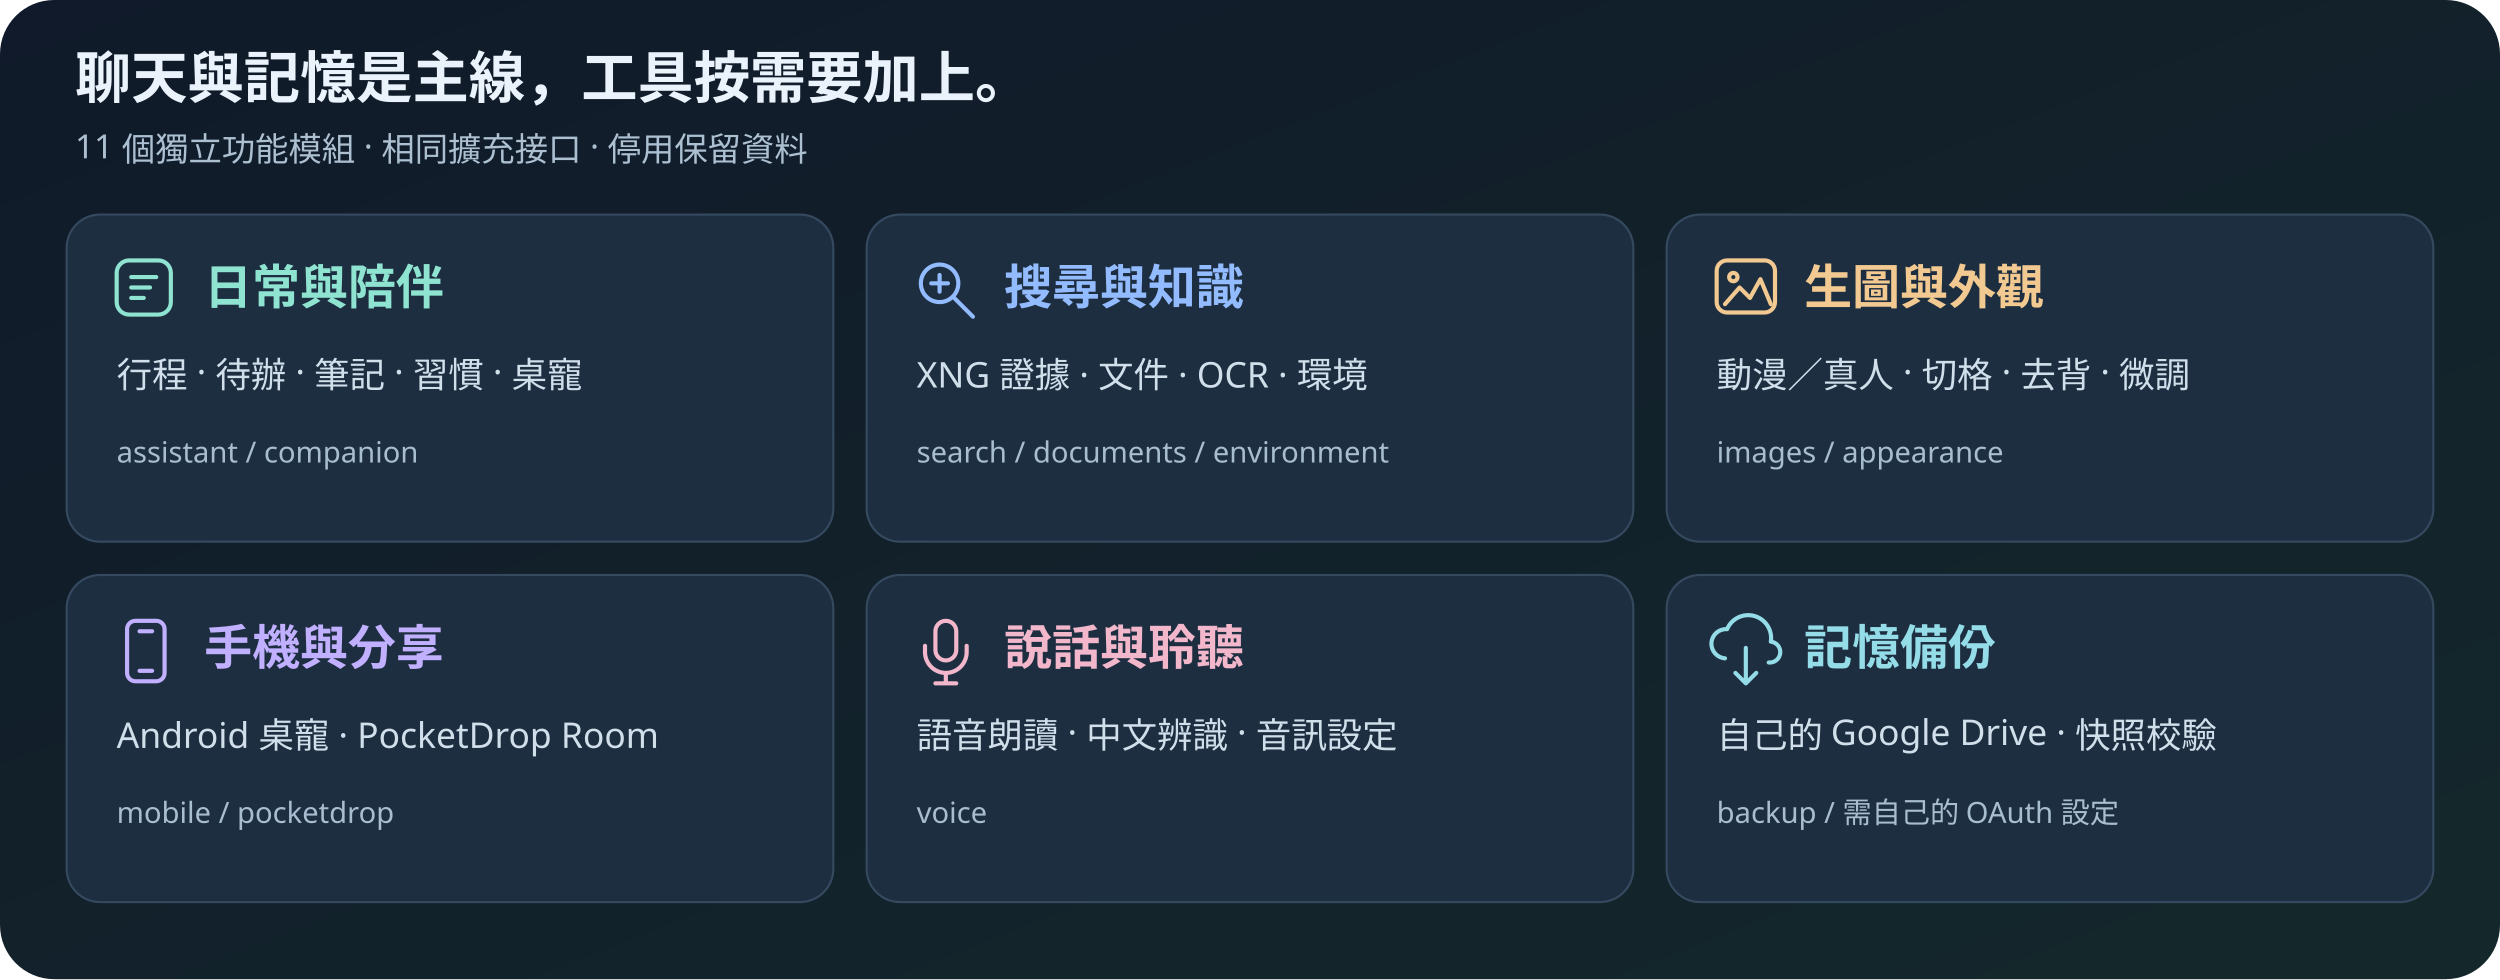
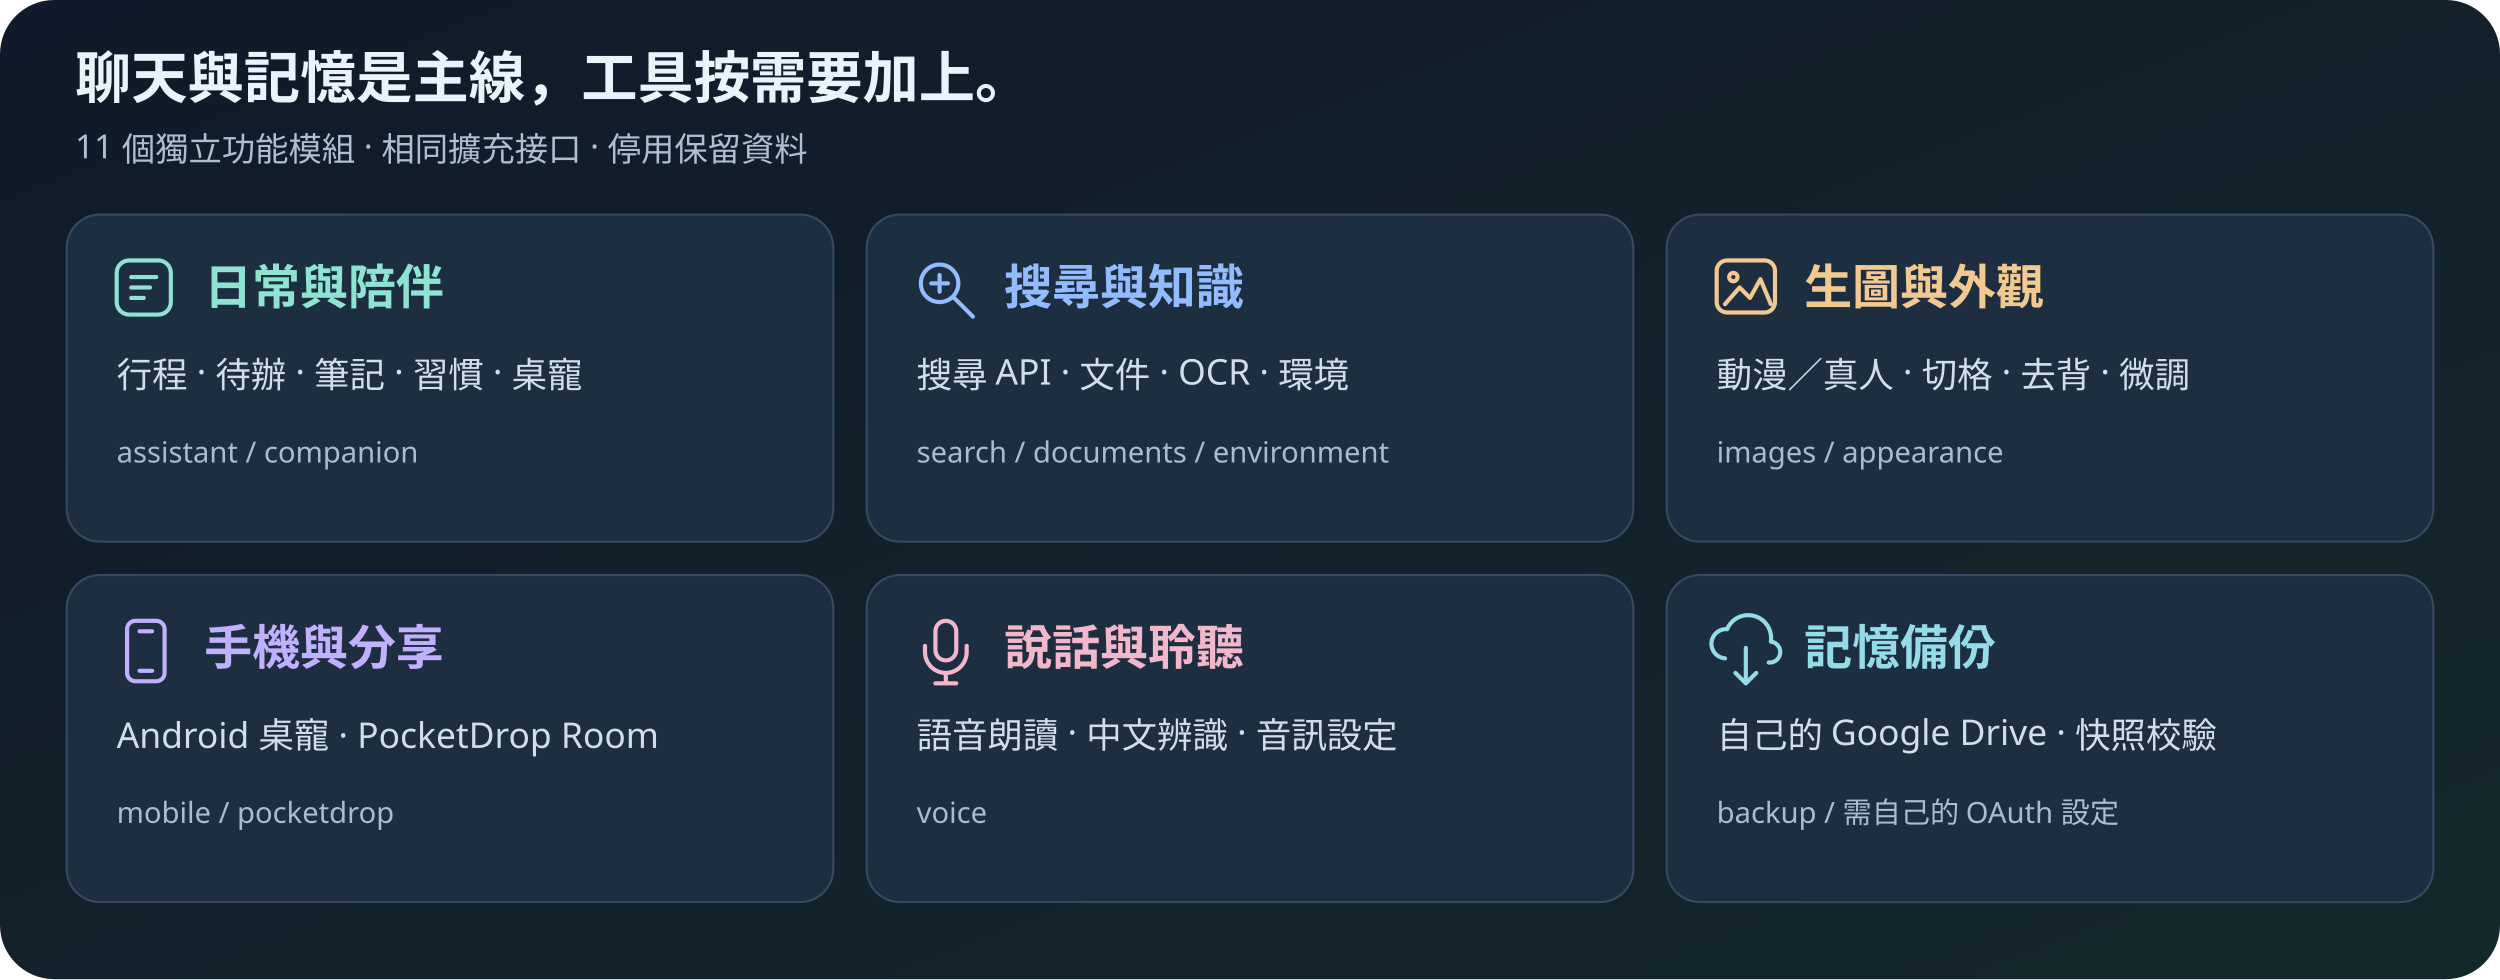
<svg xmlns="http://www.w3.org/2000/svg" width="1200" height="470" viewBox="0 0 1200 470" role="img" aria-labelledby="title desc">
  <defs>
    <linearGradient id="bg" x2="1" y2="1">
      <stop stop-color="#101a2a" />
      <stop offset="1" stop-color="#14282b" />
    </linearGradient>
  </defs>
  <rect width="1200" height="470" rx="26" fill="url(#bg)" />
  <g font-family="Segoe UI,Microsoft JhengHei,sans-serif">
    <text x="36" y="47" fill="#eaf3fc" font-size="27" font-weight="650">聊天與記憶是主線，工具按需要加上。</text>
    <text x="36" y="76" fill="#acc0d2" font-size="16">11 個獨立功能模組 · 相同擴充接口 · 停用保留資料</text>
    <g transform="translate(32 103)">
      <rect width="368" height="157" rx="16" fill="#1d2e40" stroke="#354a60" />
      <g transform="translate(24 22)" stroke="#8fe3d1" stroke-width="2" fill="none" stroke-linecap="round" stroke-linejoin="round">
        <rect width="26" height="26" rx="6" />
        <path d="M7 8h12M7 13h9M7 18h6" />
      </g>
      <text x="66" y="43" font-size="23" fill="#8fe3d1" font-weight="650">日常與陪伴</text>
      <text x="24" y="83" font-size="17" fill="#d1dfeb">行程 · 待辦 · 筆記 · 習慣 · 桌寵</text>
      <text x="24" y="119" font-size="14" fill="#a8bdcf">assistant / companion</text>
    </g>
    <g transform="translate(416 103)">
      <rect width="368" height="157" rx="16" fill="#1d2e40" stroke="#354a60" />
      <g transform="translate(24 22)" stroke="#93bbff" stroke-width="2" fill="none" stroke-linecap="round">
        <circle cx="11" cy="11" r="9" />
        <path d="m18 18 9 9M7 11h8M11 7v8" />
      </g>
      <text x="66" y="43" font-size="23" fill="#93bbff" font-weight="650">搜尋與知識</text>
-       <text x="24" y="83" font-size="17" fill="#d1dfeb">XNG 證據 · 文件 · OCR · 環境</text>
+       <text x="24" y="83" font-size="17" fill="#d1dfeb">搜尋 API · 文件 · OCR · 環境</text>
      <text x="24" y="119" font-size="14" fill="#a8bdcf">search / documents / environment</text>
    </g>
    <g transform="translate(800 103)">
      <rect width="368" height="157" rx="16" fill="#1d2e40" stroke="#354a60" />
      <g transform="translate(24 22)" stroke="#f2c991" stroke-width="2" fill="none" stroke-linecap="round" stroke-linejoin="round">
        <rect width="28" height="25" rx="5" />
        <circle cx="8" cy="8" r="2" />
        <path d="m4 21 7-8 5 5 5-9 5 12" />
      </g>
      <text x="66" y="43" font-size="23" fill="#f2c991" font-weight="650">生圖與外觀</text>
      <text x="24" y="83" font-size="17" fill="#d1dfeb">動漫／真人 · 切格 · 去背 · 微調</text>
      <text x="24" y="119" font-size="14" fill="#a8bdcf">images / appearance</text>
    </g>
    <g transform="translate(32 276)">
      <rect width="368" height="157" rx="16" fill="#1d2e40" stroke="#354a60" />
      <g transform="translate(24 22)" stroke="#c1afff" stroke-width="2" fill="none" stroke-linecap="round">
        <rect x="5" width="18" height="29" rx="4" />
        <path d="M11 24h6M11 5h6" />
      </g>
      <text x="66" y="43" font-size="23" fill="#c1afff" font-weight="650">手機與分享</text>
      <text x="24" y="83" font-size="17" fill="#d1dfeb">Android 桌寵 · PocketDrop Room</text>
      <text x="24" y="119" font-size="14" fill="#a8bdcf">mobile / pocketdrop</text>
    </g>
    <g transform="translate(416 276)">
      <rect width="368" height="157" rx="16" fill="#1d2e40" stroke="#354a60" />
      <g transform="translate(24 22)" stroke="#f2b7cb" stroke-width="2" fill="none" stroke-linecap="round">
        <rect x="9" width="10" height="19" rx="5" />
        <path d="M4 12v3a10 10 0 0 0 20 0v-3M14 25v5M9 30h10" />
      </g>
      <text x="66" y="43" font-size="23" fill="#f2b7cb" font-weight="650">說話與聆聽</text>
      <text x="24" y="83" font-size="17" fill="#d1dfeb">語音朗讀 · 中文辨識 · 音訊設定</text>
      <text x="24" y="119" font-size="14" fill="#a8bdcf">voice</text>
    </g>
    <g transform="translate(800 276)">
      <rect width="368" height="157" rx="16" fill="#1d2e40" stroke="#354a60" />
      <g transform="translate(24 22)" stroke="#94dce7" stroke-width="2" fill="none" stroke-linecap="round" stroke-linejoin="round">
        <path d="M4 18a7 7 0 0 1 1-14 11 11 0 0 1 21 6 5 5 0 0 1-1 10M14 13v17m-5-5 5 5 5-5" />
      </g>
      <text x="66" y="43" font-size="23" fill="#94dce7" font-weight="650">記憶備份</text>
      <text x="24" y="83" font-size="17" fill="#d1dfeb">自己的 Google Drive · 快照校驗</text>
      <text x="24" y="119" font-size="14" fill="#a8bdcf">backup / 需自己的 OAuth 設定</text>
    </g>
  </g>
</svg>
